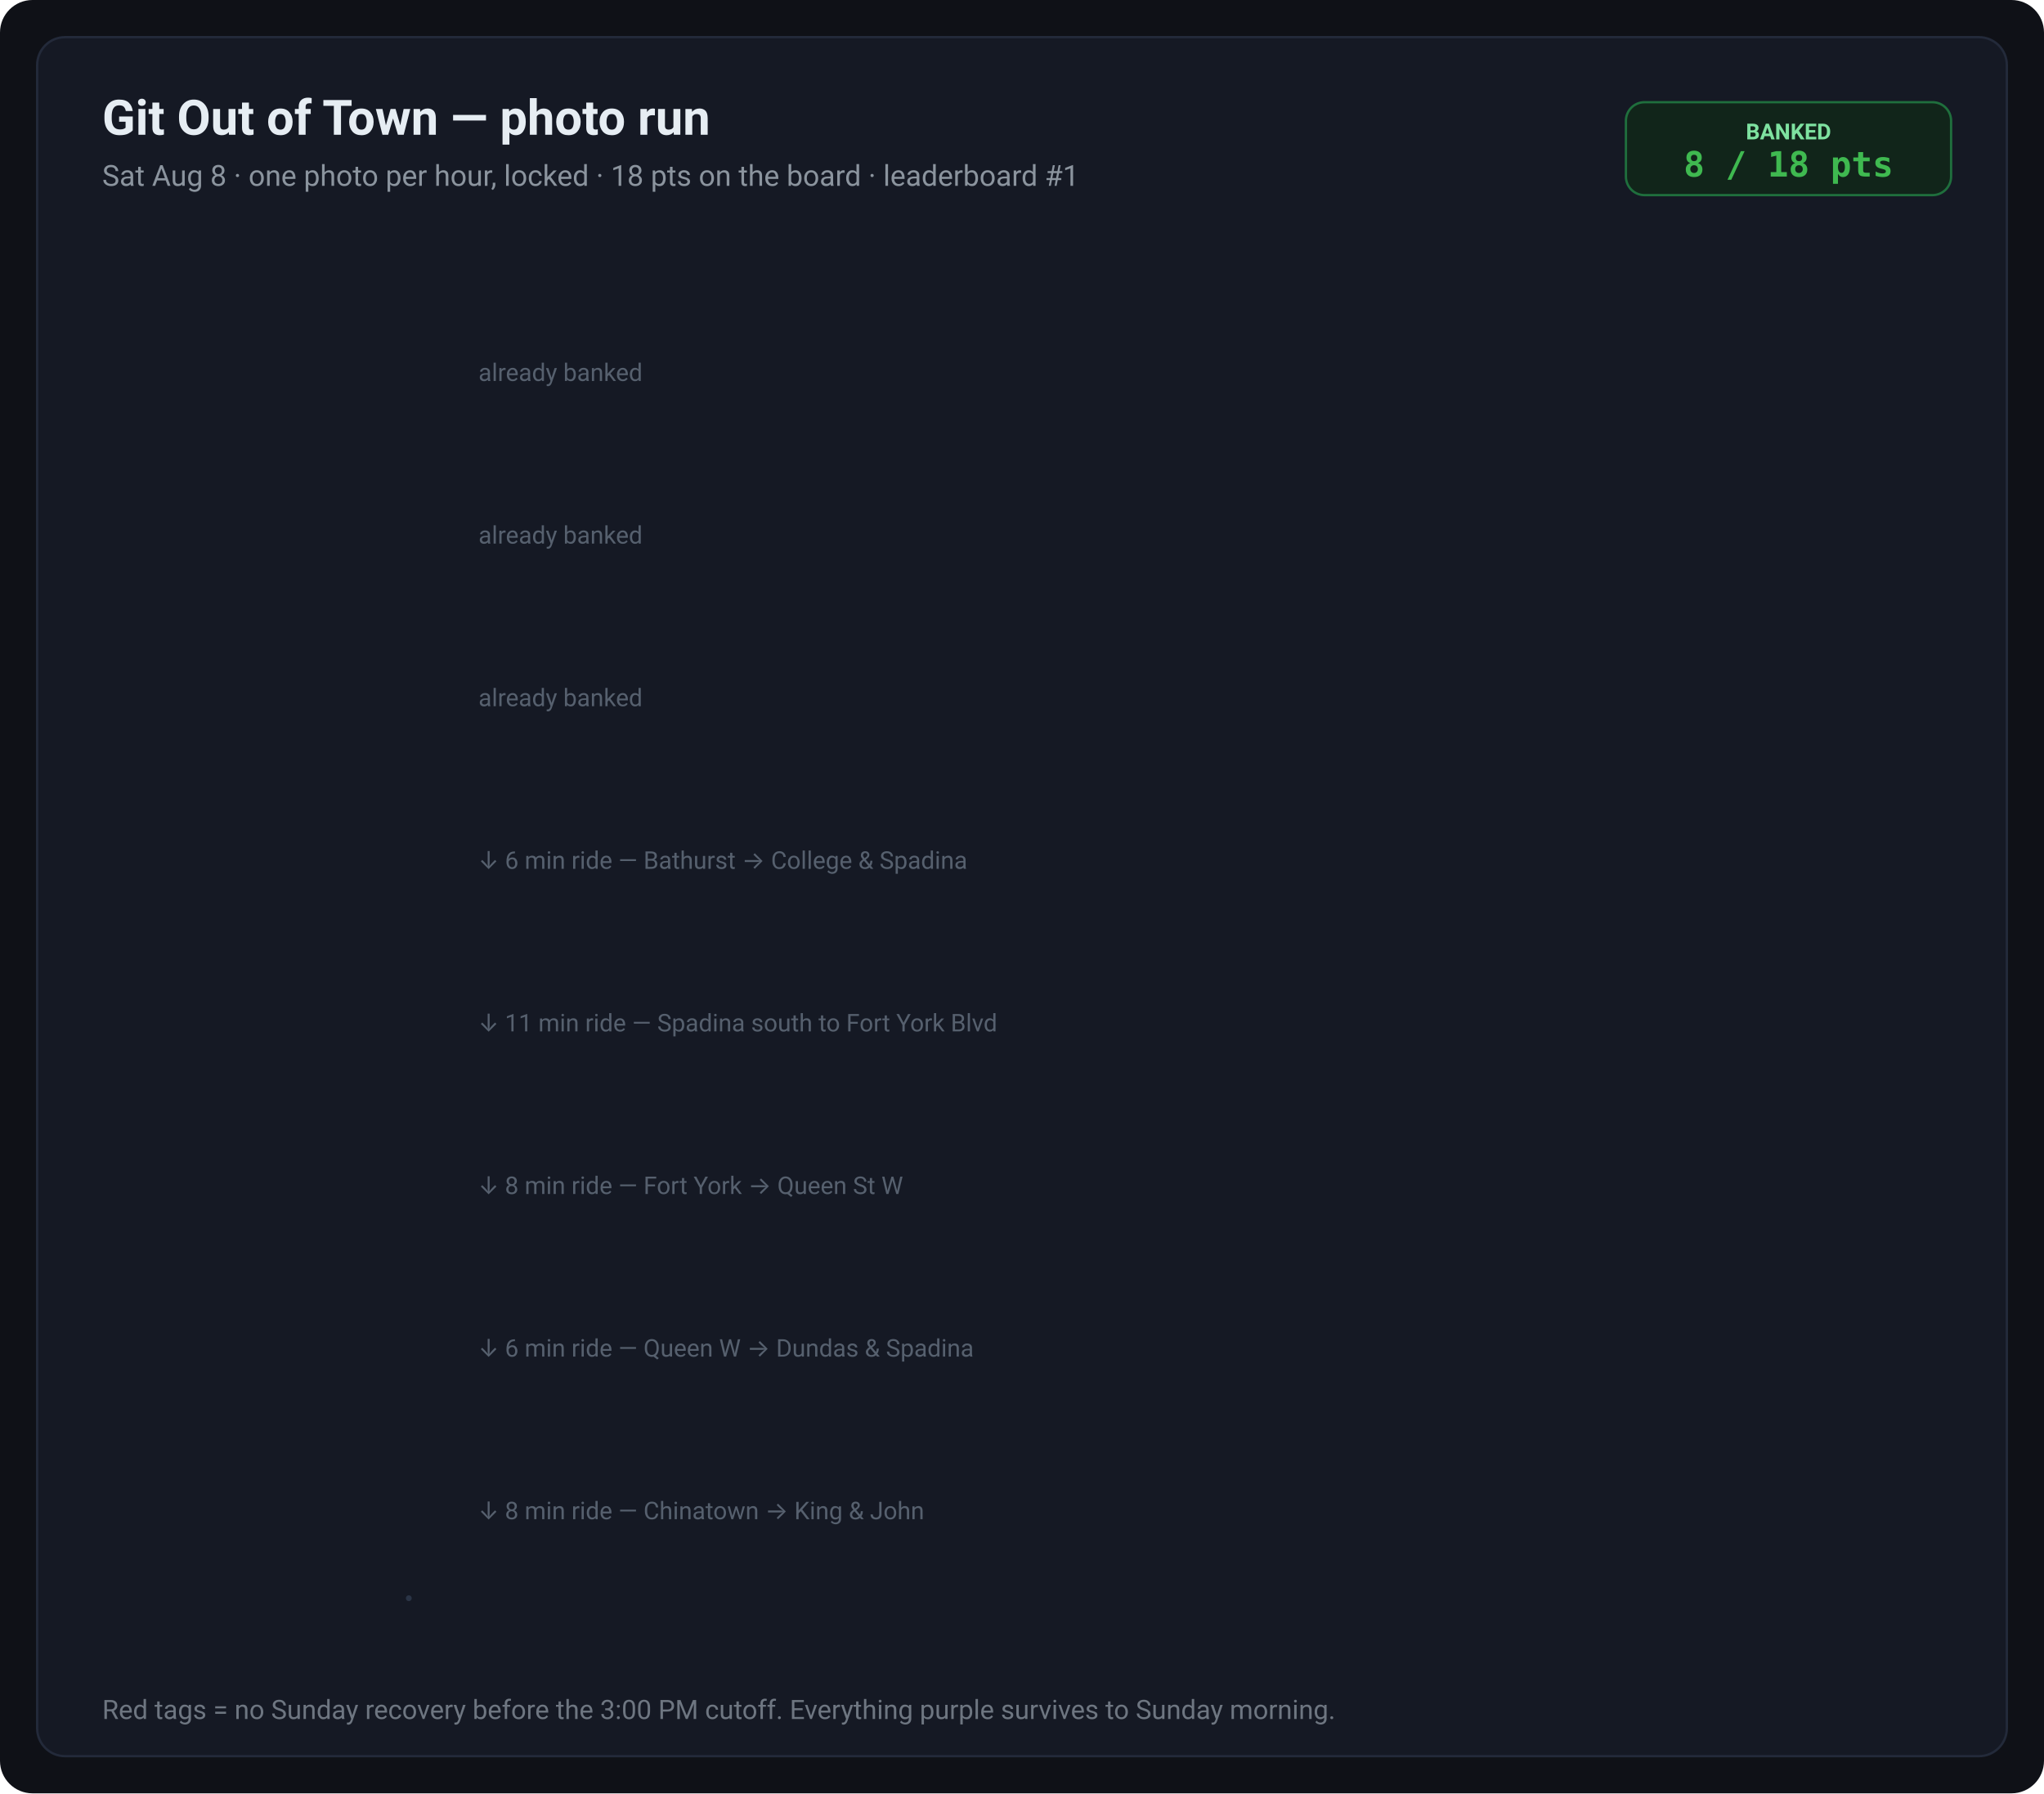
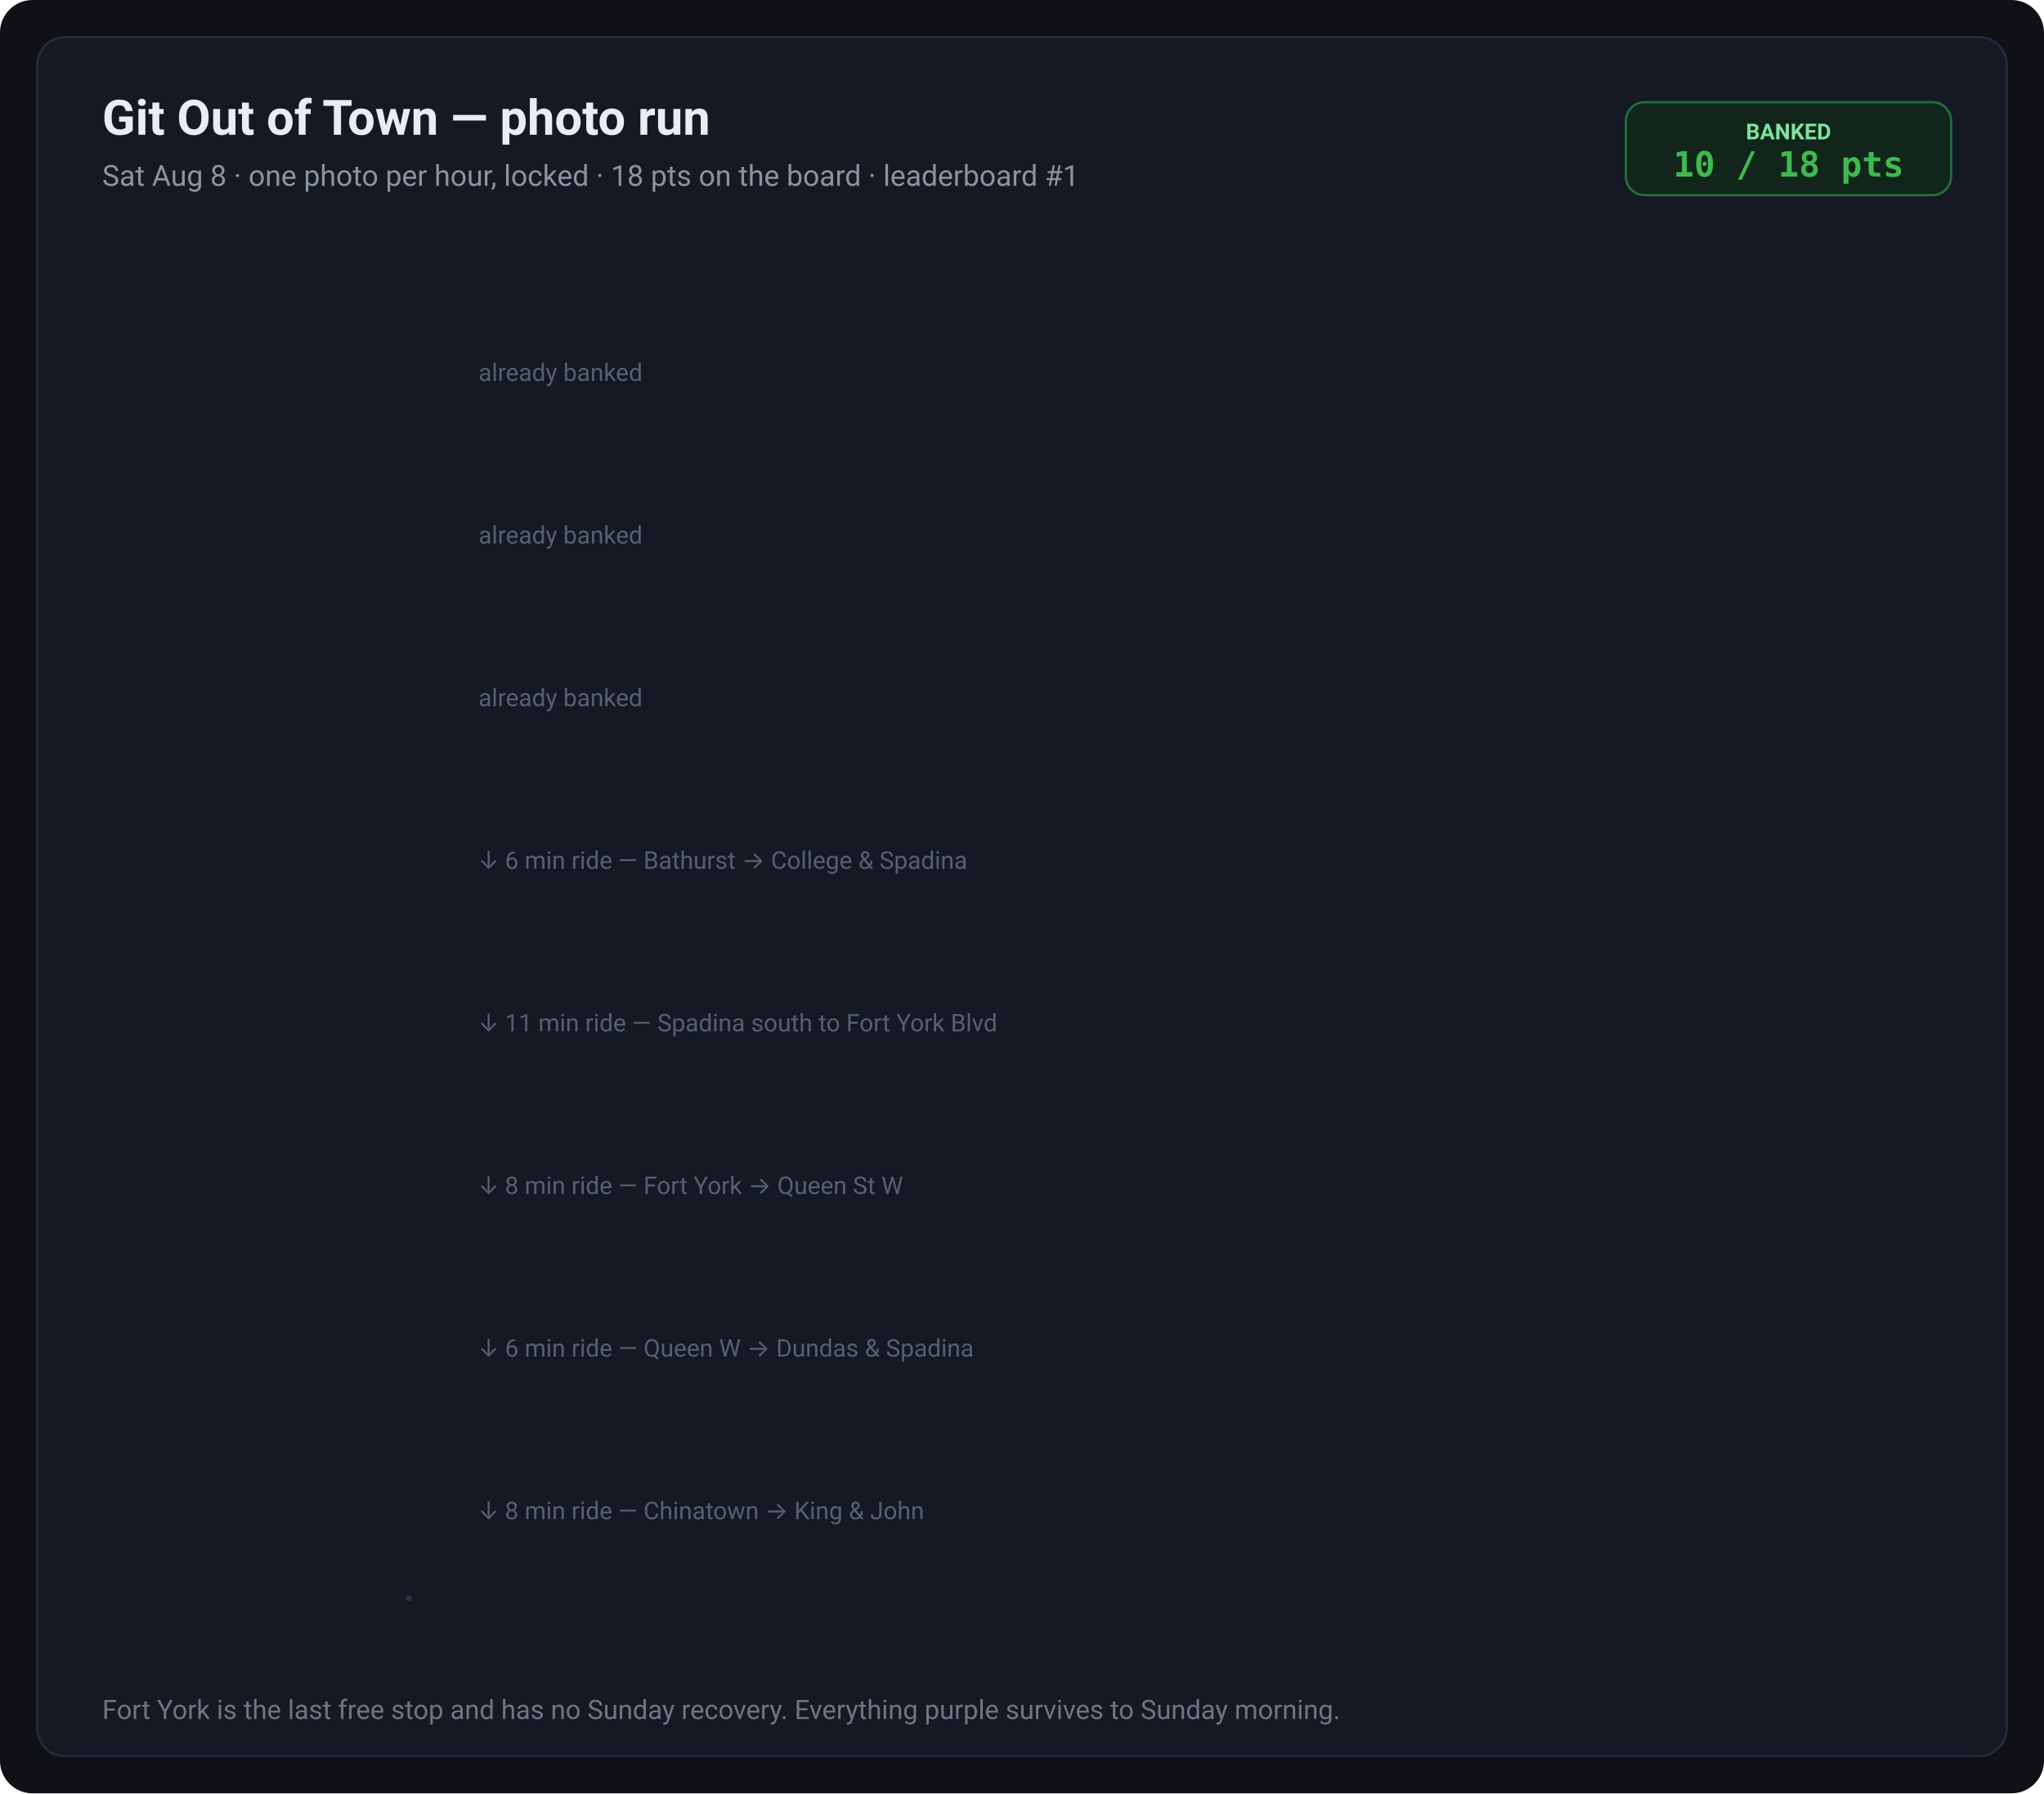
<svg xmlns="http://www.w3.org/2000/svg" viewBox="0 0 880 772" width="880" height="772" role="img" aria-label="Photo schedule timeline for the SummerHacks scavenger hunt">
  <style>
    .bg     { fill: #0F1117; }
    .card   { fill: #151924; stroke: #232A3A; stroke-width: 1; }
    .h1     { fill: #E6EDF3; font: 700 21px ui-sans-serif, -apple-system, "Segoe UI", Roboto, sans-serif; }
    .h2     { fill: #8B949E; font: 400 12.5px ui-sans-serif, -apple-system, "Segoe UI", Roboto, sans-serif; }
    .time   { fill: #C9D1D9; font: 600 14px ui-monospace, SFMono-Regular, Menlo, monospace; text-anchor: end; }
    .timeq  { fill: #6E7681; font: 600 14px ui-monospace, SFMono-Regular, Menlo, monospace; text-anchor: end; }
    .name   { fill: #E6EDF3; font: 600 15.5px ui-sans-serif, -apple-system, "Segoe UI", Roboto, sans-serif; }
    .named  { fill: #7D8590; font: 600 15.5px ui-sans-serif, -apple-system, "Segoe UI", Roboto, sans-serif; }
    .sub    { fill: #7D8590; font: 400 12px ui-sans-serif, -apple-system, "Segoe UI", Roboto, sans-serif; }
    .ride   { fill: #56606E; font: 400 10.5px ui-sans-serif, -apple-system, "Segoe UI", Roboto, sans-serif; }
    .pts    { font: 700 11px ui-monospace, SFMono-Regular, Menlo, monospace; text-anchor: middle; }
    .tag    { font: 600 9.5px ui-sans-serif, -apple-system, "Segoe UI", Roboto, sans-serif; text-anchor: middle; }
    .foot   { fill: #6E7681; font: 400 11.5px ui-sans-serif, -apple-system, "Segoe UI", Roboto, sans-serif; }

    .spine  { stroke-dasharray: 560; stroke-dashoffset: 560; animation: draw 2.6s ease-out 0.2s forwards; }
    @keyframes draw { to { stroke-dashoffset: 0; } }

    .row    { opacity: 0; animation: rise 0.55s cubic-bezier(.2,.7,.3,1) forwards; }
    @keyframes rise { from { opacity: 0; transform: translateY(7px); } to { opacity: 1; transform: translateY(0); } }

    .dot    { opacity: 0; transform-box: fill-box; transform-origin: center; animation: pop 0.5s cubic-bezier(.2,1.5,.4,1) forwards; }
    @keyframes pop { from { opacity: 0; transform: scale(0.1); } to { opacity: 1; transform: scale(1); } }

    .halo   { transform-box: fill-box; transform-origin: center; animation: ping 2s ease-out 3.2s infinite; }
    @keyframes ping { 0% { transform: scale(0.7); opacity: 0.85; } 100% { transform: scale(2.9); opacity: 0; } }

    .warn   { animation: glow 2.4s ease-in-out 3.4s infinite; }
    @keyframes glow { 0%,100% { opacity: 0.35; } 50% { opacity: 0.9; } }

    .r0 { animation-delay: 0.45s } .r1 { animation-delay: 0.72s } .r2 { animation-delay: 0.99s }
    .r3 { animation-delay: 1.26s } .r4 { animation-delay: 1.53s } .r5 { animation-delay: 1.80s }
    .r6 { animation-delay: 2.07s } .r7 { animation-delay: 2.34s } .r8 { animation-delay: 2.61s }
  </style>
  <rect class="bg" width="880" height="772" rx="14" />
  <rect class="card" x="16" y="16" width="848" height="740" rx="12" />
  <text class="h1" x="44" y="58">Git Out of Town — photo run</text>
  <text class="h2" x="44" y="80">Sat Aug 8 · one photo per hour, locked · 18 pts on the board · leaderboard #1</text>
  <g transform="translate(700,44)">
    <rect x="0" y="0" width="140" height="40" rx="8" fill="#11251A" stroke="#1F6F3D" />
    <text class="tag" x="70" y="16" fill="#7EE2A0">BANKED</text>
-     <text class="pts" x="70" y="32" fill="#3FB950" style="font-size:15px">8 / 18 pts</text>
+     <text class="pts" x="70" y="32" fill="#3FB950" style="font-size:15px">10 / 18 pts</text>
  </g>
  <line class="spine" x1="176" y1="128" x2="176" y2="688" stroke="#2A3446" stroke-width="2.5" stroke-linecap="round" />
  <g class="row r0">
    <text class="timeq" x="150" y="133">11:17</text>
    <text class="named" x="206" y="127">Milky's Cloud Room</text>
    <text class="sub" x="206" y="146">Inside Stackt · purchase · logged</text>
    <g transform="translate(760,116)">
      <rect width="60" height="22" rx="6" fill="#11251A" stroke="#1F6F3D" />
      <text class="pts" x="30" y="15" fill="#3FB950">+2 pts</text>
    </g>
  </g>
  <g class="dot r0">
    <circle cx="176" cy="128" r="8" fill="#3FB950" />
    <path d="M172.3 128 l2.8 2.9 l5.0 -5.4" fill="none" stroke="#0F1117" stroke-width="2" stroke-linecap="round" stroke-linejoin="round" />
  </g>
  <text class="ride" x="206" y="164">already banked</text>
  <g class="row r1">
    <text class="timeq" x="150" y="203">12:21</text>
    <text class="named" x="206" y="197">Fungo Cafe</text>
    <text class="sub" x="206" y="216">King St W · purchase · logged</text>
    <g transform="translate(760,186)">
      <rect width="60" height="22" rx="6" fill="#11251A" stroke="#1F6F3D" />
      <text class="pts" x="30" y="15" fill="#3FB950">+2 pts</text>
    </g>
  </g>
  <g class="dot r1">
    <circle cx="176" cy="198" r="8" fill="#3FB950" />
    <path d="M172.3 198 l2.8 2.9 l5.0 -5.4" fill="none" stroke="#0F1117" stroke-width="2" stroke-linecap="round" stroke-linejoin="round" />
  </g>
  <text class="ride" x="206" y="234">already banked</text>
  <g class="row r2">
    <text class="timeq" x="150" y="273">1:24</text>
    <text class="named" x="206" y="267">Waterworks Food Hall / The Well</text>
    <text class="sub" x="206" y="286">Richmond &amp; Brant · free · logged</text>
    <g transform="translate(760,256)">
      <rect width="60" height="22" rx="6" fill="#11251A" stroke="#1F6F3D" />
      <text class="pts" x="30" y="15" fill="#3FB950">+2 pts</text>
    </g>
  </g>
  <g class="dot r2">
    <circle cx="176" cy="268" r="8" fill="#3FB950" />
    <path d="M172.3 268 l2.8 2.9 l5.0 -5.4" fill="none" stroke="#0F1117" stroke-width="2" stroke-linecap="round" stroke-linejoin="round" />
  </g>
  <text class="ride" x="206" y="304">already banked</text>
  <g class="row r3">
    <text class="timeq" x="150" y="343">2:25</text>
    <text class="named" x="206" y="337">Scadding Court Community Ctr</text>
    <text class="sub" x="206" y="356">Bathurst &amp; Dundas · free · logged</text>
    <g transform="translate(760,326)">
      <rect width="60" height="22" rx="6" fill="#11251A" stroke="#1F6F3D" />
      <text class="pts" x="30" y="15" fill="#3FB950">+2 pts</text>
    </g>
  </g>
  <g class="dot r3">
    <circle cx="176" cy="338" r="8" fill="#3FB950" />
    <path d="M172.3 338 l2.8 2.9 l5.0 -5.4" fill="none" stroke="#0F1117" stroke-width="2" stroke-linecap="round" stroke-linejoin="round" />
  </g>
  <text class="ride" x="206" y="374">↓ 6 min ride — Bathurst → College &amp; Spadina</text>
  <g class="row r4">
-     <text class="time" x="150" y="413">3:25</text>
-     <text class="name" x="206" y="407">TPL Lillian H. Smith Branch</text>
-     <text class="sub" x="206" y="426">College &amp; Spadina · free · unlocks next · build block 3:35–4:05</text>
+     <text class="timeq" x="150" y="413">3:26</text>
+     <text class="named" x="206" y="407">TPL Lillian H. Smith Branch</text>
+     <text class="sub" x="206" y="426">College &amp; Spadina · free · logged · build block until 4:10</text>
    <g transform="translate(760,396)">
-       <rect width="60" height="22" rx="6" fill="#2A1E06" stroke="#8A6212" />
-       <text class="pts" x="30" y="15" fill="#F0A020">+2 pts</text>
-     </g>
-     <g class="warn" transform="translate(688,396)">
-       <rect width="64" height="22" rx="6" fill="#2E1116" stroke="#8A2B36" />
-       <text class="tag" x="32" y="15" fill="#FF7B72">CLOSES</text>
+       <rect width="60" height="22" rx="6" fill="#11251A" stroke="#1F6F3D" />
+       <text class="pts" x="30" y="15" fill="#3FB950">+2 pts</text>
    </g>
  </g>
  <g class="dot r4">
-     <circle class="halo" cx="176" cy="408" r="9" fill="none" stroke="#F0A020" stroke-width="2" />
-     <circle cx="176" cy="408" r="9" fill="#F0A020" />
-     <circle cx="176" cy="408" r="3.4" fill="#0F1117" />
+     <circle cx="176" cy="408" r="8" fill="#3FB950" />
+     <path d="M172.3 408 l2.8 2.9 l5.0 -5.4" fill="none" stroke="#0F1117" stroke-width="2" stroke-linecap="round" stroke-linejoin="round" />
  </g>
  <text class="ride" x="206" y="444">↓ 11 min ride — Spadina south to Fort York Blvd</text>
  <g class="row r5">
-     <text class="time" x="150" y="483">4:25</text>
+     <text class="time" x="150" y="483">4:26</text>
    <text class="name" x="206" y="477">TPL Fort York Branch</text>
-     <text class="sub" x="206" y="496">Fort York Blvd · free · build block until 5:00 · last free stop</text>
+     <text class="sub" x="206" y="496">Fort York Blvd · free · LAST free stop · leave Lillian by 4:10</text>
    <g transform="translate(760,466)">
-       <rect width="60" height="22" rx="6" fill="#0D1F33" stroke="#1F5A8A" />
-       <text class="pts" x="30" y="15" fill="#58A6FF">+2 pts</text>
+       <rect width="60" height="22" rx="6" fill="#2A1E06" stroke="#8A6212" />
+       <text class="pts" x="30" y="15" fill="#F0A020">+2 pts</text>
    </g>
    <g class="warn" transform="translate(688,466)">
      <rect width="64" height="22" rx="6" fill="#2E1116" stroke="#8A2B36" />
      <text class="tag" x="32" y="15" fill="#FF7B72">NO SUN</text>
    </g>
  </g>
  <g class="dot r5">
-     <circle cx="176" cy="478" r="8" fill="#151924" stroke="#58A6FF" stroke-width="2.5" />
+     <circle class="halo" cx="176" cy="478" r="9" fill="none" stroke="#F0A020" stroke-width="2" />
+     <circle cx="176" cy="478" r="9" fill="#F0A020" />
+     <circle cx="176" cy="478" r="3.4" fill="#0F1117" />
  </g>
  <text class="ride" x="206" y="514">↓ 8 min ride — Fort York → Queen St W</text>
  <g class="row r6">
-     <text class="time" x="150" y="553">5:25</text>
+     <text class="time" x="150" y="553">5:26</text>
    <text class="name" x="206" y="547">Botanic Coffee and Caphe</text>
    <text class="sub" x="206" y="566">Queen St W · purchase · Sunday-recoverable</text>
    <g transform="translate(760,536)">
      <rect width="60" height="22" rx="6" fill="#1C1233" stroke="#5B3B9E" />
      <text class="pts" x="30" y="15" fill="#A371F7">+2 pts</text>
    </g>
  </g>
  <g class="dot r6">
    <circle cx="176" cy="548" r="8" fill="#151924" stroke="#A371F7" stroke-width="2.5" />
  </g>
  <text class="ride" x="206" y="584">↓ 6 min ride — Queen W → Dundas &amp; Spadina</text>
  <g class="row r7">
-     <text class="time" x="150" y="623">6:25</text>
+     <text class="time" x="150" y="623">6:26</text>
    <text class="name" x="206" y="617">ICHA TEA / Project Seoul / Cafe Foret</text>
    <text class="sub" x="206" y="636">Chinatown · purchase · Sunday-recoverable</text>
    <g transform="translate(760,606)">
      <rect width="60" height="22" rx="6" fill="#1C1233" stroke="#5B3B9E" />
      <text class="pts" x="30" y="15" fill="#A371F7">+2 pts</text>
    </g>
  </g>
  <g class="dot r7">
    <circle cx="176" cy="618" r="8" fill="#151924" stroke="#A371F7" stroke-width="2.5" />
  </g>
  <text class="ride" x="206" y="654">↓ 8 min ride — Chinatown → King &amp; John</text>
  <g class="row r8">
-     <text class="time" x="150" y="693">7:25</text>
+     <text class="time" x="150" y="693">7:26</text>
    <text class="name" x="206" y="687">Varda</text>
    <text class="sub" x="206" y="706">King St W (TIFF) · purchase · Sunday-recoverable</text>
    <g transform="translate(760,676)">
      <rect width="60" height="22" rx="6" fill="#1C1233" stroke="#5B3B9E" />
      <text class="pts" x="30" y="15" fill="#A371F7">+2 pts</text>
    </g>
  </g>
  <g class="dot r8">
    <circle cx="176" cy="688" r="8" fill="#151924" stroke="#A371F7" stroke-width="2.5" />
  </g>
-   <text class="foot" x="44" y="740">Red tags = no Sunday recovery before the 3:00 PM cutoff. Everything purple survives to Sunday morning.</text>
+   <text class="foot" x="44" y="740">Fort York is the last free stop and has no Sunday recovery. Everything purple survives to Sunday morning.</text>
</svg>
